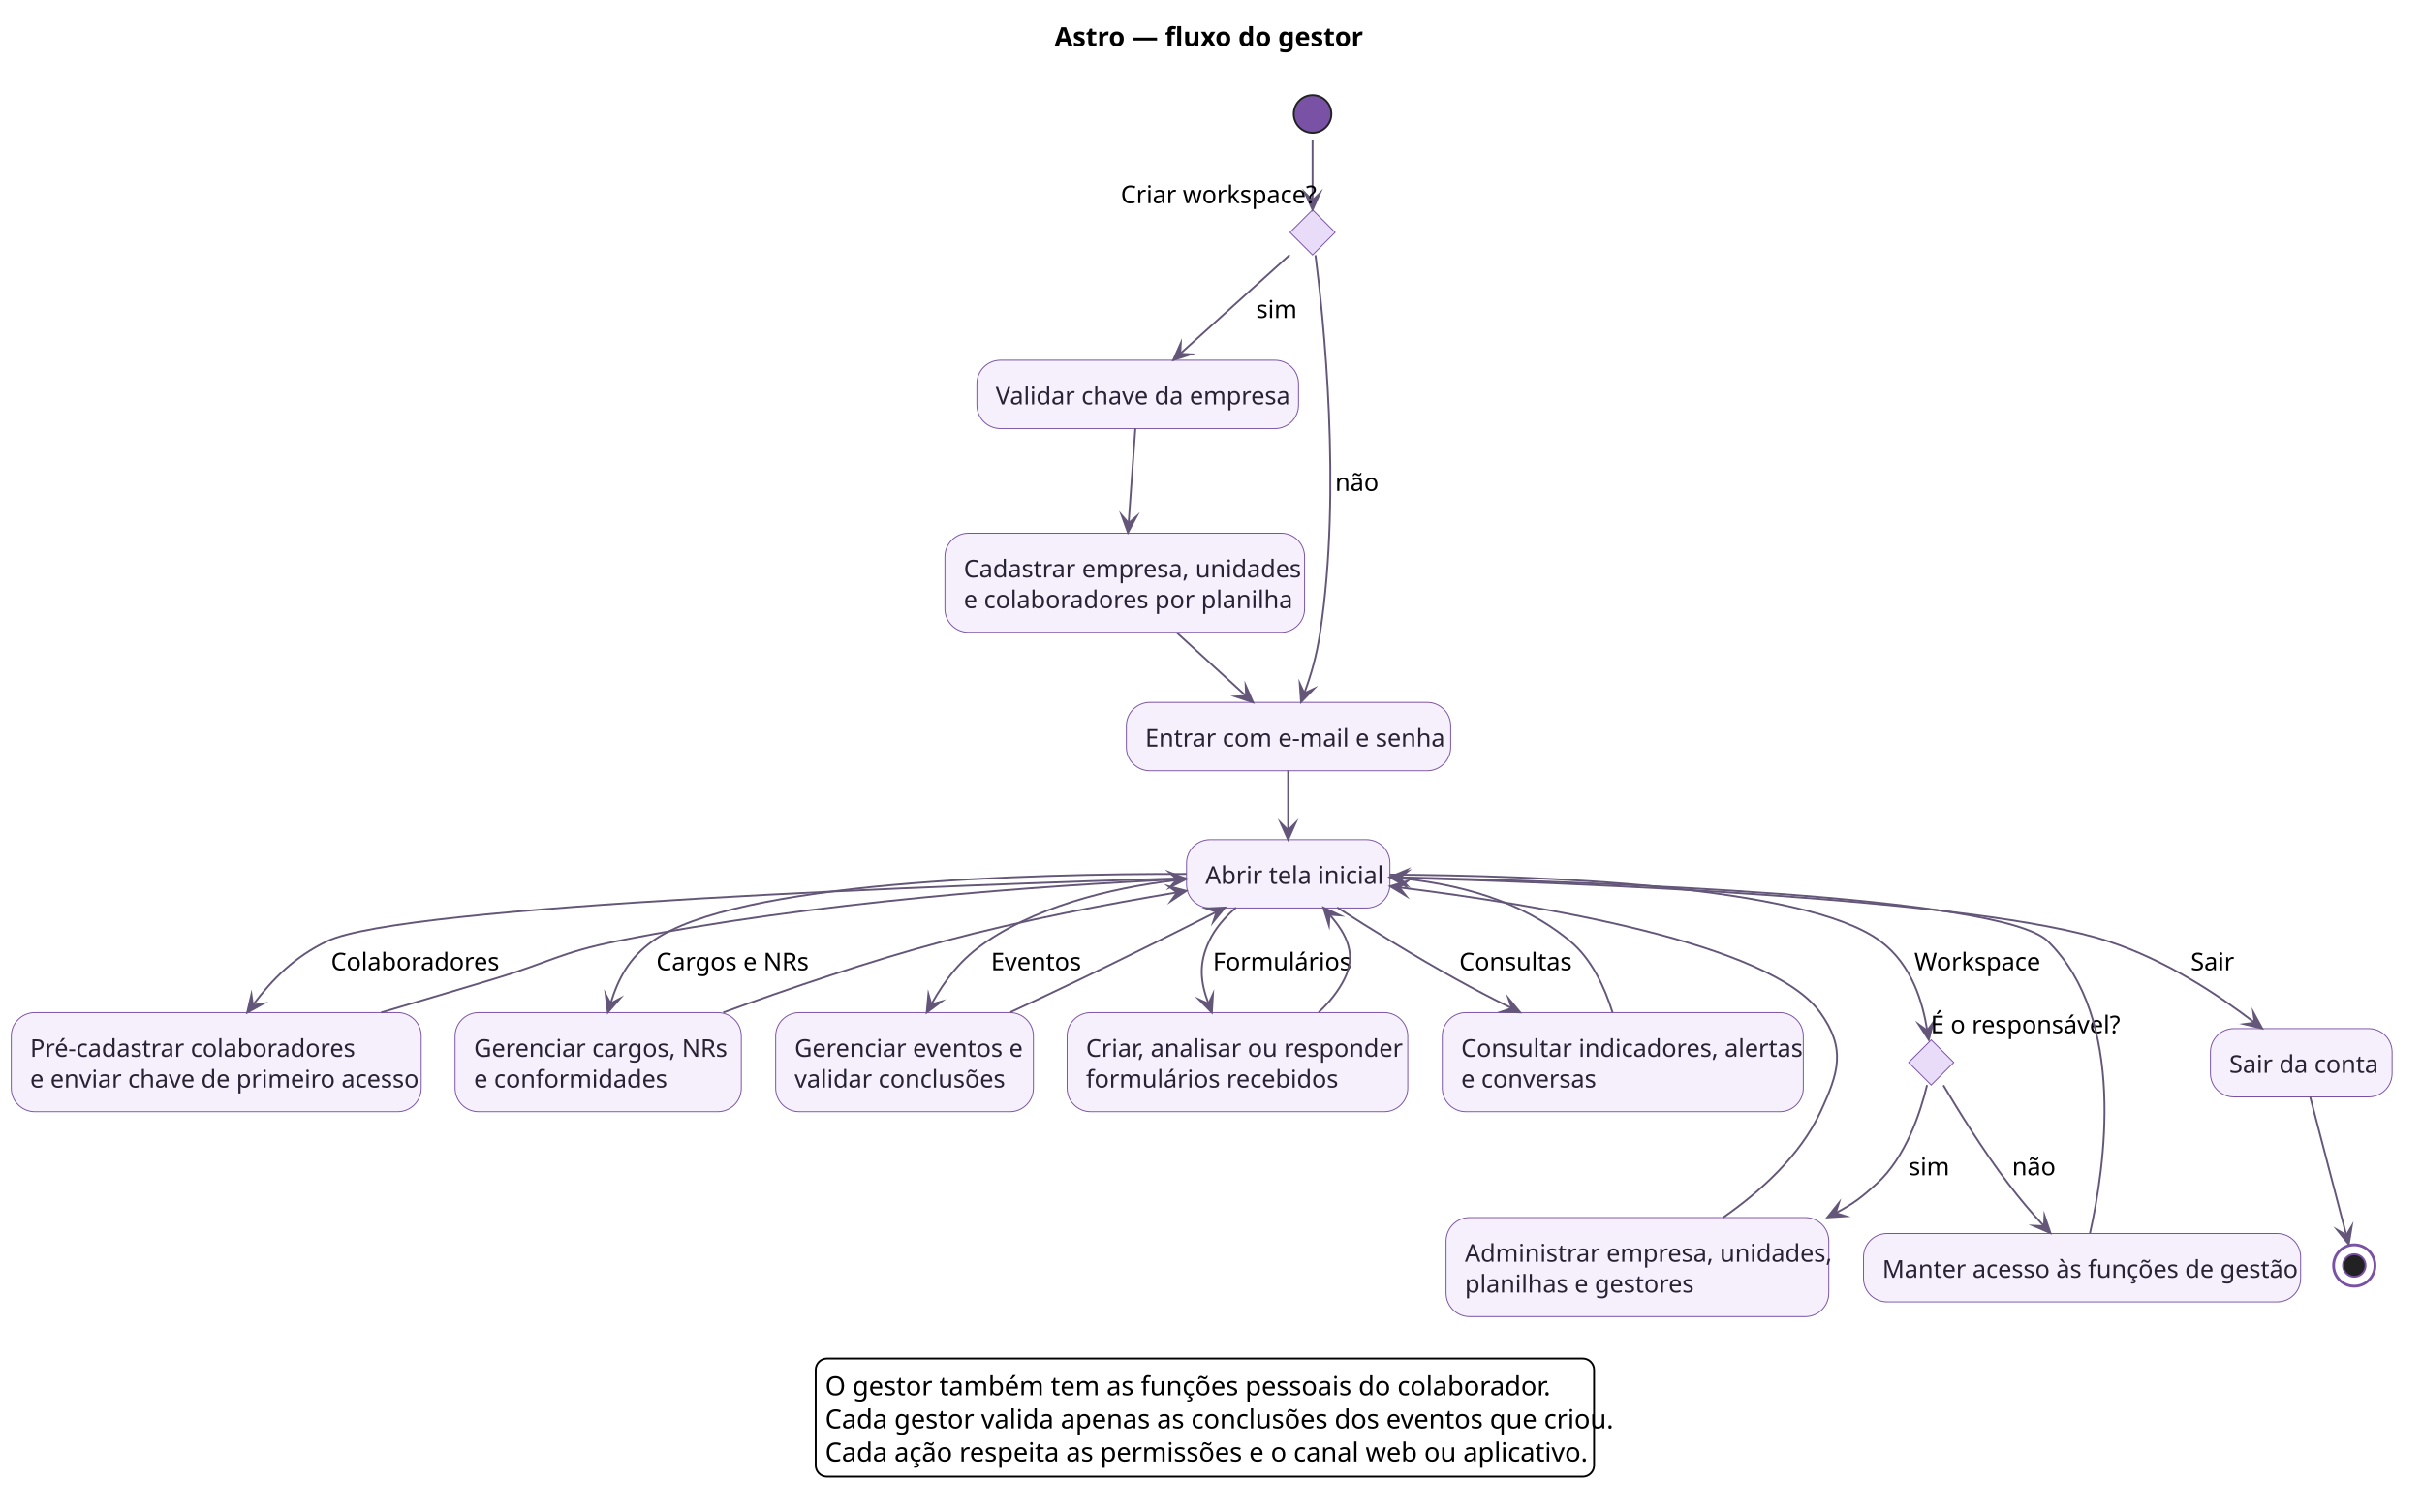
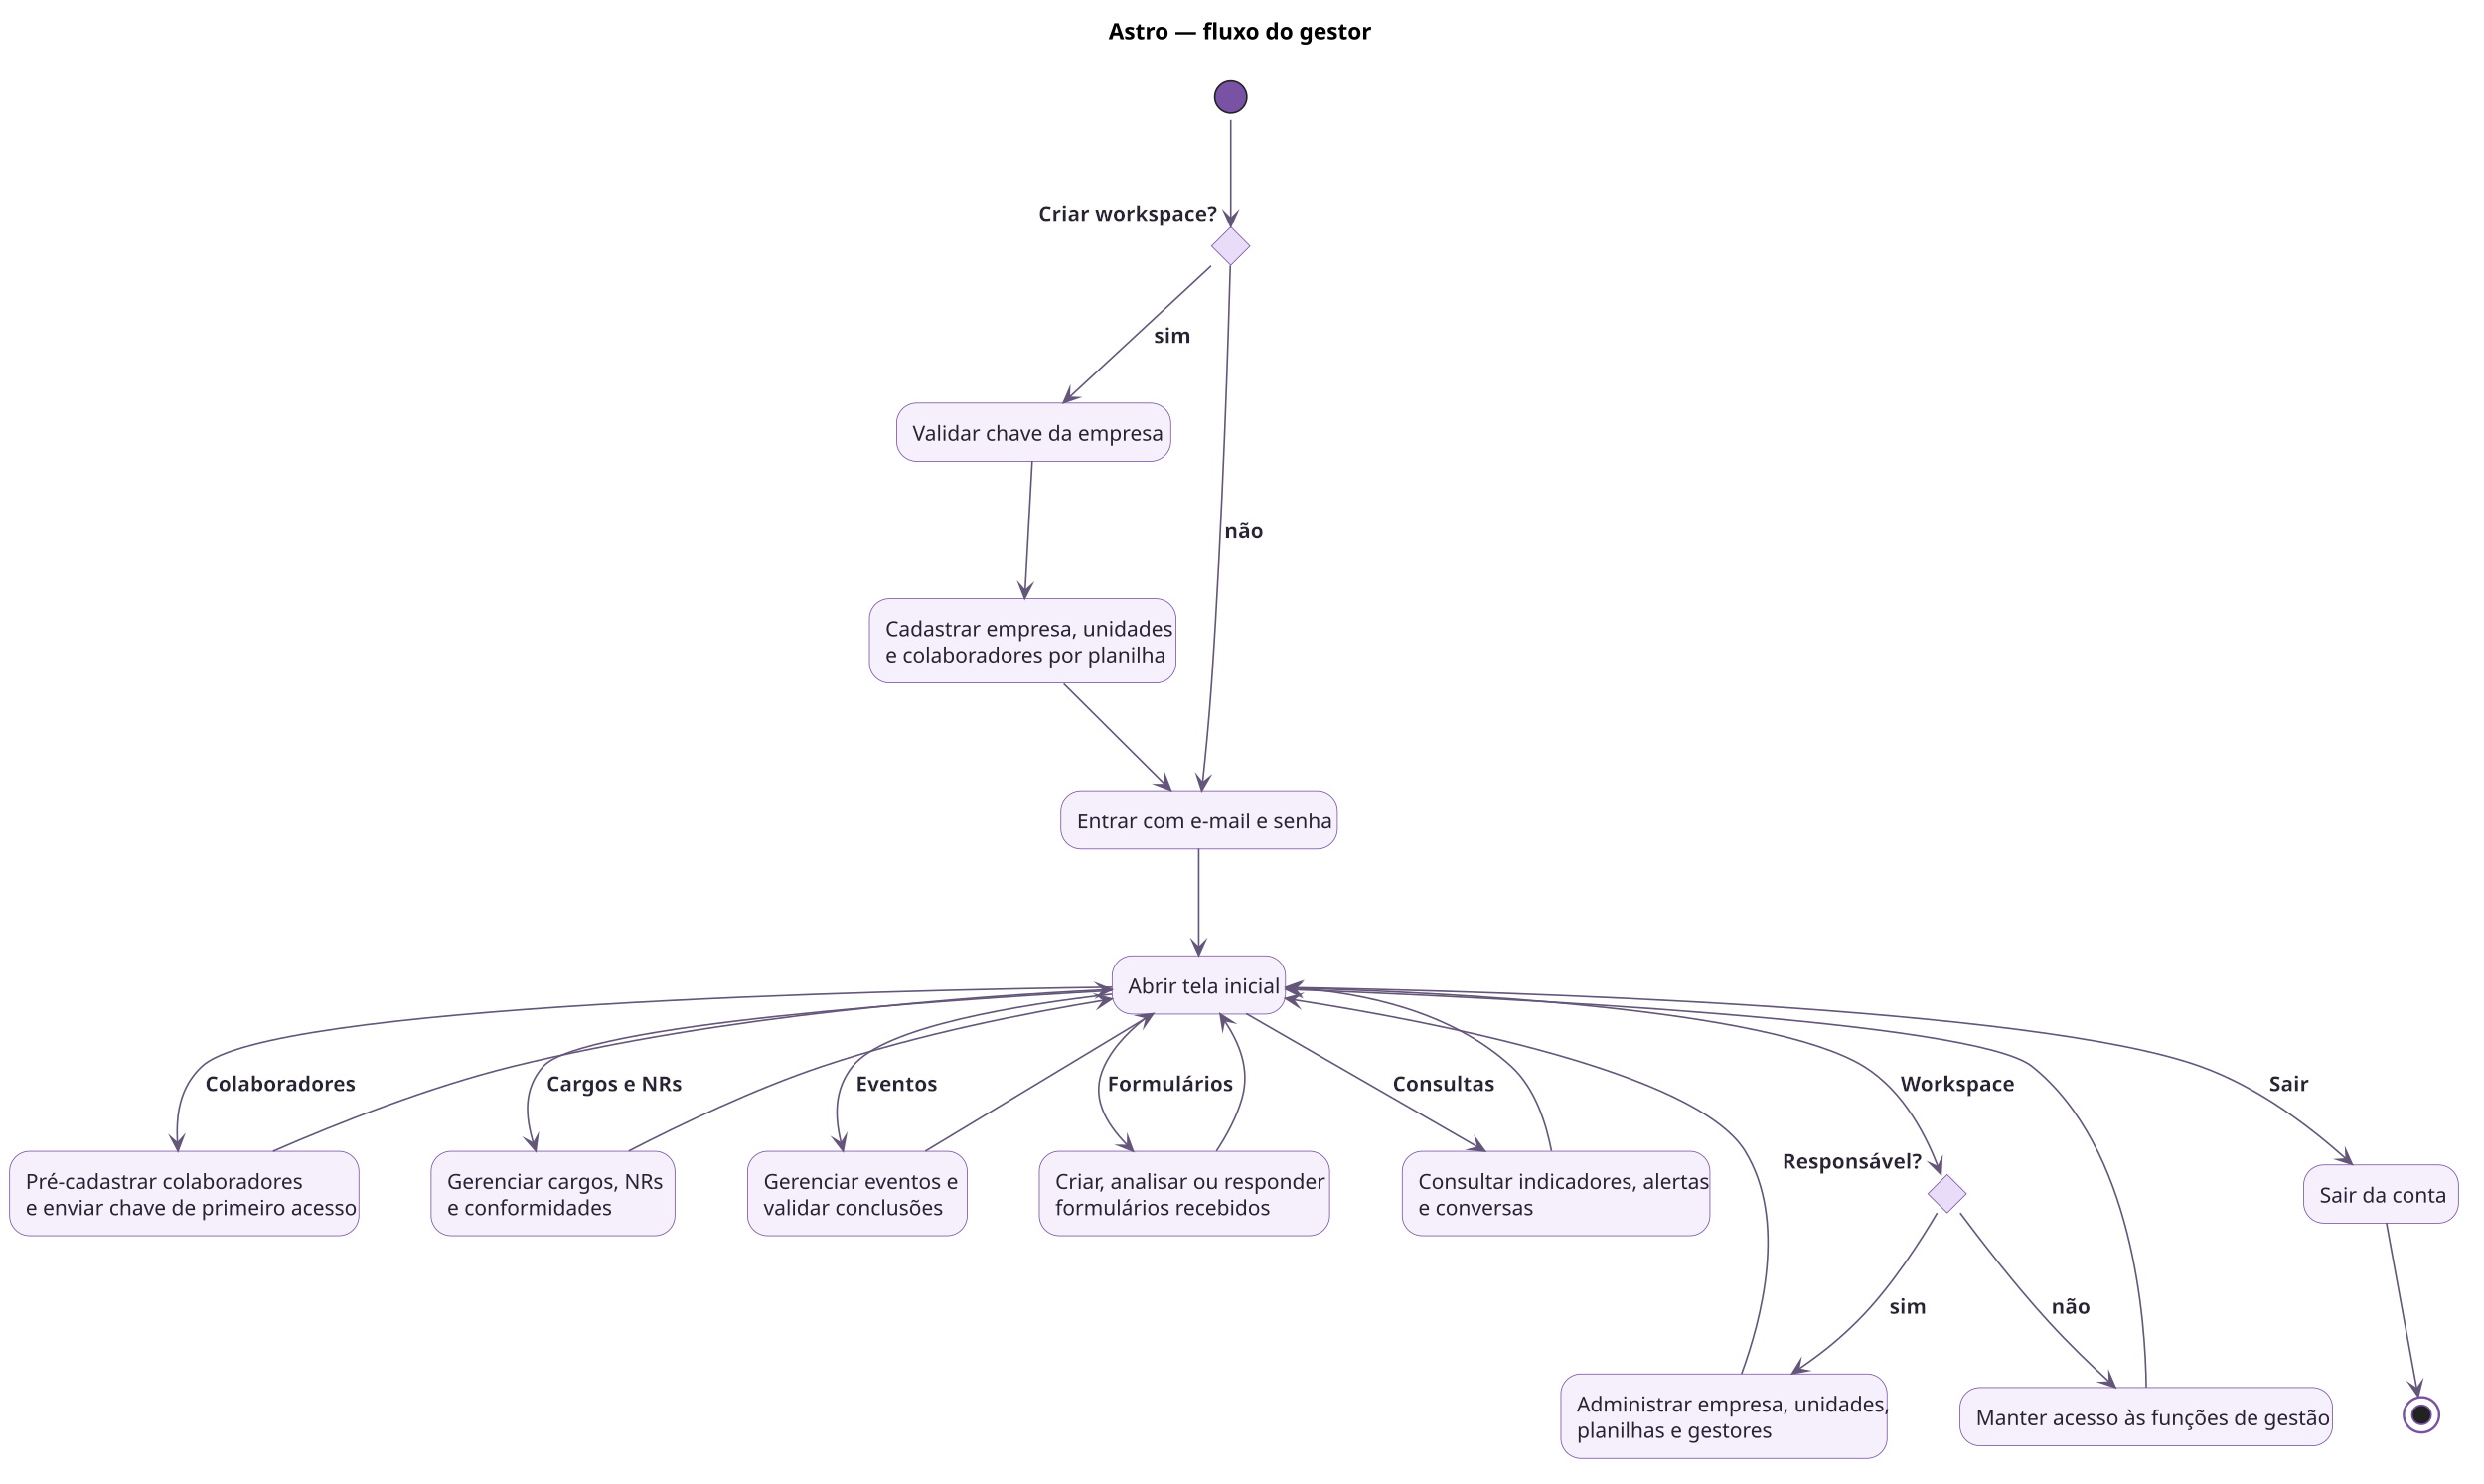
- <svg xmlns="http://www.w3.org/2000/svg" version="1.1" data-diagram-type="ACTIVITY" style="width:1288px;height:804px;background:#FFFFFF;" width="1288px" height="804px" viewBox="0 0 1288 804" zoomAndPan="magnify" preserveAspectRatio="none" contentStyleType="text/css">
-   <defs />
+ <svg xmlns="http://www.w3.org/2000/svg" version="1.1" data-diagram-type="ACTIVITY" style="width:1550px;height:926px;background:#FFFFFF;" width="1550px" height="926px" viewBox="0 0 1550 926" zoomAndPan="magnify" preserveAspectRatio="none" contentStyleType="text/css">
+   <defs>
+     <filter id="b56ijs6d3z4pr0" x="0" y="0" width="1" height="1">
+       <feFlood flood-color="#FFFFFF" result="flood" />
+       <feComposite in="SourceGraphic" in2="flood" operator="over" />
+     </filter>
+   </defs>
  <g font-family="sans-serif" lengthAdjust="spacing">
    <g class="title" data-source-line="2">
-       <text x="560.807" y="24.533" fill="#000" font-size="14" textLength="159.886" font-weight="700">Astro — fluxo do gestor</text>
+       <text x="691.807" y="24.533" fill="#000" font-size="14" textLength="159.886" font-weight="700">Astro — fluxo do gestor</text>
    </g>
    <g class="start_entity" data-qualified-name="start" id="ent0001" data-source-line="4">
-       <ellipse cx="698" cy="60.609" rx="10" ry="10" fill="#7952A5" style="stroke:#222;stroke-width:1;" />
+       <ellipse cx="768" cy="60.609" rx="10" ry="10" fill="#7952A5" style="stroke:#222;stroke-width:1;" />
    </g>
    <g class="entity" data-qualified-name=".2" id="ent0003">
-       <polygon points="698,111.609,710,123.609,698,135.609,686,123.609,698,111.609" fill="#E9DCF8" style="stroke:#7952A5;stroke-width:0.5;stroke-linejoin:miter;stroke-miterlimit:10;" />
+       <polygon points="768,141.609,780,153.609,768,165.609,756,153.609,768,141.609" fill="#E9DCF8" style="stroke:#7952A5;stroke-width:0.5;stroke-linejoin:miter;stroke-miterlimit:10;" />
    </g>
-     <rect x="519.5" y="191.609" width="171.03" height="36.352" fill="#F5F0FC" style="stroke:#7952A5;stroke-width:0.5;" rx="12.5" ry="12.5" />
-     <text x="529.5" y="215.104" fill="#292234" font-size="13" textLength="151.03">Validar chave da empresa</text>
-     <rect x="502.5" y="283.609" width="191.26" height="52.703" fill="#F5F0FC" style="stroke:#7952A5;stroke-width:0.5;" rx="12.5" ry="12.5" />
-     <text x="512.5" y="307.104" fill="#292234" font-size="13" textLength="171.26">Cadastrar empresa, unidades</text>
-     <text x="512.5" y="323.456" fill="#292234" font-size="13" textLength="164.055">e colaboradores por planilha</text>
-     <rect x="599" y="373.609" width="172.452" height="36.352" fill="#F5F0FC" style="stroke:#7952A5;stroke-width:0.5;" rx="12.5" ry="12.5" />
-     <text x="609" y="397.104" fill="#292234" font-size="13" textLength="152.452">Entrar com e-mail e senha</text>
-     <rect x="631" y="446.609" width="108.144" height="36.352" fill="#F5F0FC" style="stroke:#7952A5;stroke-width:0.5;" rx="12.5" ry="12.5" />
-     <text x="641" y="470.104" fill="#292234" font-size="13" textLength="88.144">Abrir tela inicial</text>
-     <rect x="6" y="538.609" width="217.99" height="52.703" fill="#F5F0FC" style="stroke:#7952A5;stroke-width:0.5;" rx="12.5" ry="12.5" />
-     <text x="16" y="562.104" fill="#292234" font-size="13" textLength="164.747">Pré-cadastrar colaboradores</text>
-     <text x="16" y="578.456" fill="#292234" font-size="13" textLength="197.99">e enviar chave de primeiro acesso</text>
-     <rect x="242" y="538.609" width="152.209" height="52.703" fill="#F5F0FC" style="stroke:#7952A5;stroke-width:0.5;" rx="12.5" ry="12.5" />
-     <text x="252" y="562.104" fill="#292234" font-size="13" textLength="132.209">Gerenciar cargos, NRs</text>
-     <text x="252" y="578.456" fill="#292234" font-size="13" textLength="96.11">e conformidades</text>
-     <rect x="412.5" y="538.609" width="137.063" height="52.703" fill="#F5F0FC" style="stroke:#7952A5;stroke-width:0.5;" rx="12.5" ry="12.5" />
-     <text x="422.5" y="562.104" fill="#292234" font-size="13" textLength="117.063">Gerenciar eventos e</text>
-     <text x="422.5" y="578.456" fill="#292234" font-size="13" textLength="106.945">validar conclusões</text>
-     <rect x="567.5" y="538.609" width="181.135" height="52.703" fill="#F5F0FC" style="stroke:#7952A5;stroke-width:0.5;" rx="12.5" ry="12.5" />
-     <text x="577.5" y="562.104" fill="#292234" font-size="13" textLength="161.135">Criar, analisar ou responder</text>
-     <text x="577.5" y="578.456" fill="#292234" font-size="13" textLength="124.274">formulários recebidos</text>
-     <rect x="767" y="538.609" width="191.977" height="52.703" fill="#F5F0FC" style="stroke:#7952A5;stroke-width:0.5;" rx="12.5" ry="12.5" />
-     <text x="777" y="562.104" fill="#292234" font-size="13" textLength="171.977">Consultar indicadores, alertas</text>
-     <text x="777" y="578.456" fill="#292234" font-size="13" textLength="70.091">e conversas</text>
+     <rect x="559.5" y="251.609" width="171.03" height="36.352" fill="#F5F0FC" style="stroke:#7952A5;stroke-width:0.5;" rx="12.5" ry="12.5" />
+     <text x="569.5" y="275.104" fill="#292234" font-size="13" textLength="151.03">Validar chave da empresa</text>
+     <rect x="542.5" y="373.609" width="191.26" height="52.703" fill="#F5F0FC" style="stroke:#7952A5;stroke-width:0.5;" rx="12.5" ry="12.5" />
+     <text x="552.5" y="397.104" fill="#292234" font-size="13" textLength="171.26">Cadastrar empresa, unidades</text>
+     <text x="552.5" y="413.456" fill="#292234" font-size="13" textLength="164.055">e colaboradores por planilha</text>
+     <rect x="662" y="493.609" width="172.452" height="36.352" fill="#F5F0FC" style="stroke:#7952A5;stroke-width:0.5;" rx="12.5" ry="12.5" />
+     <text x="672" y="517.104" fill="#292234" font-size="13" textLength="152.452">Entrar com e-mail e senha</text>
+     <rect x="694" y="596.609" width="108.144" height="36.352" fill="#F5F0FC" style="stroke:#7952A5;stroke-width:0.5;" rx="12.5" ry="12.5" />
+     <text x="704" y="620.104" fill="#292234" font-size="13" textLength="88.144">Abrir tela inicial</text>
+     <rect x="6" y="718.609" width="217.99" height="52.703" fill="#F5F0FC" style="stroke:#7952A5;stroke-width:0.5;" rx="12.5" ry="12.5" />
+     <text x="16" y="742.104" fill="#292234" font-size="13" textLength="164.747">Pré-cadastrar colaboradores</text>
+     <text x="16" y="758.456" fill="#292234" font-size="13" textLength="197.99">e enviar chave de primeiro acesso</text>
+     <rect x="269" y="718.609" width="152.209" height="52.703" fill="#F5F0FC" style="stroke:#7952A5;stroke-width:0.5;" rx="12.5" ry="12.5" />
+     <text x="279" y="742.104" fill="#292234" font-size="13" textLength="132.209">Gerenciar cargos, NRs</text>
+     <text x="279" y="758.456" fill="#292234" font-size="13" textLength="96.11">e conformidades</text>
+     <rect x="466.5" y="718.609" width="137.063" height="52.703" fill="#F5F0FC" style="stroke:#7952A5;stroke-width:0.5;" rx="12.5" ry="12.5" />
+     <text x="476.5" y="742.104" fill="#292234" font-size="13" textLength="117.063">Gerenciar eventos e</text>
+     <text x="476.5" y="758.456" fill="#292234" font-size="13" textLength="106.945">validar conclusões</text>
+     <rect x="648.5" y="718.609" width="181.135" height="52.703" fill="#F5F0FC" style="stroke:#7952A5;stroke-width:0.5;" rx="12.5" ry="12.5" />
+     <text x="658.5" y="742.104" fill="#292234" font-size="13" textLength="161.135">Criar, analisar ou responder</text>
+     <text x="658.5" y="758.456" fill="#292234" font-size="13" textLength="124.274">formulários recebidos</text>
+     <rect x="875" y="718.609" width="191.977" height="52.703" fill="#F5F0FC" style="stroke:#7952A5;stroke-width:0.5;" rx="12.5" ry="12.5" />
+     <text x="885" y="742.104" fill="#292234" font-size="13" textLength="171.977">Consultar indicadores, alertas</text>
+     <text x="885" y="758.456" fill="#292234" font-size="13" textLength="70.091">e conversas</text>
    <g class="entity" data-qualified-name=".29" id="ent0030">
-       <polygon points="1027,553.109,1039,565.109,1027,577.109,1015,565.109,1027,553.109" fill="#E9DCF8" style="stroke:#7952A5;stroke-width:0.5;stroke-linejoin:miter;stroke-miterlimit:10;" />
+       <polygon points="1215,733.109,1227,745.109,1215,757.109,1203,745.109,1215,733.109" fill="#E9DCF8" style="stroke:#7952A5;stroke-width:0.5;stroke-linejoin:miter;stroke-miterlimit:10;" />
    </g>
-     <rect x="769" y="647.609" width="203.53" height="52.703" fill="#F5F0FC" style="stroke:#7952A5;stroke-width:0.5;" rx="12.5" ry="12.5" />
-     <text x="779" y="671.104" fill="#292234" font-size="13" textLength="183.53">Administrar empresa, unidades,</text>
-     <text x="779" y="687.456" fill="#292234" font-size="13" textLength="115.629">planilhas e gestores</text>
-     <rect x="991" y="656.109" width="232.462" height="36.352" fill="#F5F0FC" style="stroke:#7952A5;stroke-width:0.5;" rx="12.5" ry="12.5" />
-     <text x="1001" y="679.604" fill="#292234" font-size="13" textLength="212.462">Manter acesso às funções de gestão</text>
-     <rect x="1175.5" y="547.109" width="96.604" height="36.352" fill="#F5F0FC" style="stroke:#7952A5;stroke-width:0.5;" rx="12.5" ry="12.5" />
-     <text x="1185.5" y="570.604" fill="#292234" font-size="13" textLength="76.604">Sair da conta</text>
+     <rect x="974" y="857.609" width="203.53" height="52.703" fill="#F5F0FC" style="stroke:#7952A5;stroke-width:0.5;" rx="12.5" ry="12.5" />
+     <text x="984" y="881.104" fill="#292234" font-size="13" textLength="183.53">Administrar empresa, unidades,</text>
+     <text x="984" y="897.456" fill="#292234" font-size="13" textLength="115.629">planilhas e gestores</text>
+     <rect x="1223" y="866.109" width="232.462" height="36.352" fill="#F5F0FC" style="stroke:#7952A5;stroke-width:0.5;" rx="12.5" ry="12.5" />
+     <text x="1233" y="889.604" fill="#292234" font-size="13" textLength="212.462">Manter acesso às funções de gestão</text>
+     <rect x="1437.5" y="727.109" width="96.604" height="36.352" fill="#F5F0FC" style="stroke:#7952A5;stroke-width:0.5;" rx="12.5" ry="12.5" />
+     <text x="1447.5" y="750.604" fill="#292234" font-size="13" textLength="76.604">Sair da conta</text>
    <g class="end_entity" data-qualified-name="end" id="ent0040" data-source-line="32">
-       <ellipse cx="1252" cy="673.109" rx="11" ry="11" fill="none" style="stroke:#7952A5;stroke-width:1.5;" />
-       <ellipse cx="1252" cy="673.109" rx="6" ry="6" fill="#222" style="stroke:#7952A5;stroke-width:1;" />
+       <ellipse cx="1511" cy="883.109" rx="11" ry="11" fill="none" style="stroke:#7952A5;stroke-width:1.5;" />
+       <ellipse cx="1511" cy="883.109" rx="6" ry="6" fill="#222" style="stroke:#7952A5;stroke-width:1;" />
    </g>
    <g class="link" data-entity-1="ent0001" data-entity-2="ent0003" id="lnk4" data-link-type="dependency">
-       <polygon points="698,111.562,702,102.562,698,106.562,694,102.562,698,111.562" fill="#645679" style="stroke:#645679;stroke-width:1;stroke-linejoin:miter;stroke-miterlimit:10;" />
-       <path d="M698,74.707 C698,85.255 698,96.03 698,106.562" style="stroke:#645679;stroke-width:1;" fill="none" />
-       <text x="596" y="108.057" fill="#000" font-size="13" textLength="101.144">Criar workspace?</text>
+       <polygon points="768,141.429,772,132.429,768,136.429,764,132.429,768,141.429" fill="#645679" style="stroke:#645679;stroke-width:1;stroke-linejoin:miter;stroke-miterlimit:10;" />
+       <path d="M768,74.881 C768,92.001 768,119.364 768,136.429" style="stroke:#645679;stroke-width:1;" fill="none" />
+       <text x="648" y="137.924" fill="#292234" font-size="13" textLength="119.939" font-weight="700" filter="url(#b56ijs6d3z4pr0)">Criar workspace?   </text>
    </g>
    <g class="link" data-entity-1="ent0003" data-entity-2="ent0005" id="lnk6" data-link-type="dependency">
-       <polygon points="623.932,191.509,633.292,188.445,627.643,188.158,627.93,182.508,623.932,191.509" fill="#645679" style="stroke:#645679;stroke-width:1;stroke-linejoin:miter;stroke-miterlimit:10;" />
-       <path d="M685.842,135.591 C670.086,149.822 646.157,171.435 627.643,188.158" style="stroke:#645679;stroke-width:1;" fill="none" />
-       <text x="668" y="169.104" fill="#000" font-size="13" textLength="20.217">sim</text>
+       <polygon points="663.556,251.411,672.876,248.227,667.223,248.012,667.438,242.36,663.556,251.411" fill="#645679" style="stroke:#645679;stroke-width:1;stroke-linejoin:miter;stroke-miterlimit:10;" />
+       <path d="M755.757,165.957 C734.124,186.006 692.695,224.404 667.223,248.012" style="stroke:#645679;stroke-width:1;" fill="none" />
+       <text x="720" y="214.104" fill="#292234" font-size="13" textLength="22.401" font-weight="700" filter="url(#b56ijs6d3z4pr0)">sim</text>
    </g>
    <g class="link" data-entity-1="ent0005" data-entity-2="ent0007" id="lnk8" data-link-type="dependency">
-       <polygon points="599.836,283.27,604.464,274.576,600.191,278.282,596.484,274.009,599.836,283.27" fill="#645679" style="stroke:#645679;stroke-width:1;stroke-linejoin:miter;stroke-miterlimit:10;" />
-       <path d="M603.781,227.767 C602.692,243.09 601.436,260.767 600.191,278.282" style="stroke:#645679;stroke-width:1;" fill="none" />
+       <polygon points="639.393,373.543,643.876,364.774,639.665,368.55,635.888,364.339,639.393,373.543" fill="#645679" style="stroke:#645679;stroke-width:1;stroke-linejoin:miter;stroke-miterlimit:10;" />
+       <path d="M644.07,287.673 C642.873,309.656 641.053,343.072 639.665,368.55" style="stroke:#645679;stroke-width:1;" fill="none" />
    </g>
    <g class="link" data-entity-1="ent0007" data-entity-2="ent0009" id="lnk10" data-link-type="dependency">
-       <polygon points="666.381,373.596,662.436,364.572,662.69,370.223,657.039,370.477,666.381,373.596" fill="#645679" style="stroke:#645679;stroke-width:1;stroke-linejoin:miter;stroke-miterlimit:10;" />
-       <path d="M626.006,336.701 C639.219,348.775 650.935,359.481 662.69,370.223" style="stroke:#645679;stroke-width:1;" fill="none" />
+       <polygon points="730.599,493.287,727.042,484.103,727.055,489.76,721.398,489.773,730.599,493.287" fill="#645679" style="stroke:#645679;stroke-width:1;stroke-linejoin:miter;stroke-miterlimit:10;" />
+       <path d="M663.79,426.782 C684.365,447.263 709.078,471.864 727.055,489.76" style="stroke:#645679;stroke-width:1;" fill="none" />
    </g>
    <g class="link" data-entity-1="ent0003" data-entity-2="ent0009" id="lnk11" data-link-type="dependency">
-       <polygon points="691.89,373.42,698.733,366.337,693.604,368.723,691.218,363.594,691.89,373.42" fill="#645679" style="stroke:#645679;stroke-width:1;stroke-linejoin:miter;stroke-miterlimit:10;" />
-       <path d="M699.537,135.733 C703.625,167.385 713.687,260.565 702,336.609 C700.059,349.238 697.42,358.269 693.604,368.723" style="stroke:#645679;stroke-width:1;" fill="none" />
-       <text x="710" y="261.104" fill="#000" font-size="13" textLength="21.69">não</text>
+       <polygon points="749.878,493.577,754.811,485.052,750.409,488.605,746.856,484.203,749.878,493.577" fill="#645679" style="stroke:#645679;stroke-width:1;stroke-linejoin:miter;stroke-miterlimit:10;" />
+       <path d="M767.711,165.762 C766.708,202.856 763.043,325.464 756,426.609 C754.382,449.846 752.218,471.65 750.409,488.605" style="stroke:#645679;stroke-width:1;" fill="none" />
+       <text x="764" y="336.104" fill="#292234" font-size="13" textLength="23.112" font-weight="700" filter="url(#b56ijs6d3z4pr0)">não</text>
    </g>
    <g class="link" data-entity-1="ent0009" data-entity-2="ent0012" id="lnk13" data-link-type="dependency">
-       <polygon points="685,446.581,689,437.581,685,441.581,681,437.581,685,446.581" fill="#645679" style="stroke:#645679;stroke-width:1;stroke-linejoin:miter;stroke-miterlimit:10;" />
-       <path d="M685,409.796 C685,420.959 685,430.449 685,441.581" style="stroke:#645679;stroke-width:1;" fill="none" />
+       <polygon points="748,596.392,752,587.392,748,591.392,744,587.392,748,596.392" fill="#645679" style="stroke:#645679;stroke-width:1;stroke-linejoin:miter;stroke-miterlimit:10;" />
+       <path d="M748,529.743 C748,548.315 748,572.787 748,591.392" style="stroke:#645679;stroke-width:1;" fill="none" />
    </g>
    <g class="link" data-entity-1="ent0012" data-entity-2="ent0014" id="lnk15" data-link-type="dependency">
-       <polygon points="131.462,538.581,140.074,533.802,134.472,534.589,133.686,528.987,131.462,538.581" fill="#645679" style="stroke:#645679;stroke-width:1;stroke-linejoin:miter;stroke-miterlimit:10;" />
-       <path d="M630.879,467.07 C507.799,470.711 214.428,481.317 174,500.609 C156.616,508.905 144.876,520.788 134.472,534.589" style="stroke:#645679;stroke-width:1;" fill="none" />
-       <text x="176" y="516.104" fill="#000" font-size="13" textLength="85.274">Colaboradores</text>
+       <polygon points="111.093,718.503,114.525,709.271,110.782,713.513,106.541,709.77,111.093,718.503" fill="#645679" style="stroke:#645679;stroke-width:1;stroke-linejoin:miter;stroke-miterlimit:10;" />
+       <path d="M693.887,616.162 C550.14,618.154 166.893,627.061 126,665.609 C111.981,678.825 109.694,696.073 110.782,713.513" style="stroke:#645679;stroke-width:1;" fill="none" />
+       <text x="128" y="681.104" fill="#292234" font-size="13" textLength="91.743" font-weight="700" filter="url(#b56ijs6d3z4pr0)">Colaboradores</text>
    </g>
    <g class="link" data-entity-1="ent0014" data-entity-2="ent0012" id="lnk16" data-link-type="dependency">
-       <polygon points="630.978,467.531,621.802,463.954,625.983,467.764,622.173,471.945,630.978,467.531" fill="#645679" style="stroke:#645679;stroke-width:1;stroke-linejoin:miter;stroke-miterlimit:10;" />
-       <path d="M202.705,538.53 C222.547,532.688 243.509,526.472 263,520.609 C291.944,511.903 298.366,506.558 328,500.609 C434.089,479.312 555.627,471.034 625.983,467.764" style="stroke:#645679;stroke-width:1;" fill="none" />
+       <polygon points="693.856,617.615,684.672,614.058,688.862,617.858,685.062,622.048,693.856,617.615" fill="#645679" style="stroke:#645679;stroke-width:1;stroke-linejoin:miter;stroke-miterlimit:10;" />
+       <path d="M170.347,718.583 C210.928,700.946 267.817,678.435 320,665.609 C451.858,633.202 606.889,621.858 688.862,617.858" style="stroke:#645679;stroke-width:1;" fill="none" />
    </g>
    <g class="link" data-entity-1="ent0012" data-entity-2="ent0017" id="lnk18" data-link-type="dependency">
-       <polygon points="323.244,538.506,329.709,531.076,324.711,533.726,322.061,528.729,323.244,538.506" fill="#645679" style="stroke:#645679;stroke-width:1;stroke-linejoin:miter;stroke-miterlimit:10;" />
-       <path d="M630.974,464.846 C547.254,464.698 391.205,468.865 347,500.609 C334.596,509.517 328.844,520.259 324.711,533.726" style="stroke:#645679;stroke-width:1;" fill="none" />
-       <text x="349" y="516.104" fill="#000" font-size="13" textLength="81.637">Cargos e NRs</text>
+       <polygon points="334.382,718.452,335.595,708.678,332.93,713.667,327.94,711.002,334.382,718.452" fill="#645679" style="stroke:#645679;stroke-width:1;stroke-linejoin:miter;stroke-miterlimit:10;" />
+       <path d="M693.745,618.303 C587.902,624.115 362.144,639.463 339,665.609 C326.498,679.733 327.766,696.656 332.93,713.667" style="stroke:#645679;stroke-width:1;" fill="none" />
+       <text x="341" y="681.104" fill="#292234" font-size="13" textLength="85.249" font-weight="700" filter="url(#b56ijs6d3z4pr0)">Cargos e NRs</text>
    </g>
    <g class="link" data-entity-1="ent0017" data-entity-2="ent0012" id="lnk19" data-link-type="dependency">
-       <polygon points="630.891,473.864,621.356,471.396,625.959,474.685,622.67,479.287,630.891,473.864" fill="#645679" style="stroke:#645679;stroke-width:1;stroke-linejoin:miter;stroke-miterlimit:10;" />
-       <path d="M384.578,538.549 C419.224,525.909 462.491,511.147 502,500.609 C544.818,489.189 589.285,480.79 625.959,474.685" style="stroke:#645679;stroke-width:1;" fill="none" />
+       <polygon points="693.873,623.53,684.345,621.037,688.939,624.338,685.638,628.932,693.873,623.53" fill="#645679" style="stroke:#645679;stroke-width:1;stroke-linejoin:miter;stroke-miterlimit:10;" />
+       <path d="M392.327,718.448 C425.348,701.435 470.876,679.727 513,665.609 C573.511,645.329 640.699,632.239 688.939,624.338" style="stroke:#645679;stroke-width:1;" fill="none" />
    </g>
    <g class="link" data-entity-1="ent0012" data-entity-2="ent0020" id="lnk21" data-link-type="dependency">
-       <polygon points="492.83,538.572,500.714,532.669,495.27,534.208,493.731,528.764,492.83,538.572" fill="#645679" style="stroke:#645679;stroke-width:1;stroke-linejoin:miter;stroke-miterlimit:10;" />
-       <path d="M630.699,467.589 C597.751,471.071 556.186,479.724 525,500.609 C511.07,509.938 502.693,520.932 495.27,534.208" style="stroke:#645679;stroke-width:1;" fill="none" />
-       <text x="527" y="516.104" fill="#000" font-size="13" textLength="46.973">Eventos</text>
+       <polygon points="526.121,718.473,527.887,708.784,524.942,713.614,520.112,710.67,526.121,718.473" fill="#645679" style="stroke:#645679;stroke-width:1;stroke-linejoin:miter;stroke-miterlimit:10;" />
+       <path d="M693.794,620.56 C636.545,627.043 551.851,640.638 532,665.609 C520.373,680.236 520.871,696.83 524.942,713.614" style="stroke:#645679;stroke-width:1;" fill="none" />
+       <text x="534" y="681.104" fill="#292234" font-size="13" textLength="50.572" font-weight="700" filter="url(#b56ijs6d3z4pr0)">Eventos</text>
    </g>
    <g class="link" data-entity-1="ent0020" data-entity-2="ent0012" id="lnk22" data-link-type="dependency">
-       <polygon points="651.43,482.724,641.593,483.219,646.968,484.982,645.205,490.357,651.43,482.724" fill="#645679" style="stroke:#645679;stroke-width:1;stroke-linejoin:miter;stroke-miterlimit:10;" />
-       <path d="M537.298,538.393 C549.747,532.613 562.847,526.458 575,520.609 C600.781,508.202 625.25,495.972 646.968,484.982" style="stroke:#645679;stroke-width:1;" fill="none" />
+       <polygon points="719.715,632.673,709.943,633.897,715.434,635.256,714.075,640.747,719.715,632.673" fill="#645679" style="stroke:#645679;stroke-width:1;stroke-linejoin:miter;stroke-miterlimit:10;" />
+       <path d="M577.378,718.543 C619.612,693.064 678.995,657.239 715.434,635.256" style="stroke:#645679;stroke-width:1;" fill="none" />
    </g>
    <g class="link" data-entity-1="ent0012" data-entity-2="ent0023" id="lnk24" data-link-type="dependency">
-       <polygon points="644.448,538.584,645.038,528.753,642.694,533.902,637.546,531.558,644.448,538.584" fill="#645679" style="stroke:#645679;stroke-width:1;stroke-linejoin:miter;stroke-miterlimit:10;" />
-       <path d="M657.308,482.741 C651.53,487.736 646.221,493.733 643,500.609 C637.427,512.509 638.231,521.98 642.694,533.902" style="stroke:#645679;stroke-width:1;" fill="none" />
-       <text x="645" y="516.104" fill="#000" font-size="13" textLength="68.625">Formulários</text>
+       <polygon points="707.135,718.583,703.714,709.347,703.644,715.004,697.987,714.934,707.135,718.583" fill="#645679" style="stroke:#645679;stroke-width:1;stroke-linejoin:miter;stroke-miterlimit:10;" />
+       <path d="M718.377,632.772 C706.975,641.093 695.209,652.209 689,665.609 C680.373,684.229 689.12,700.115 703.644,715.004" style="stroke:#645679;stroke-width:1;" fill="none" />
+       <text x="691" y="681.104" fill="#292234" font-size="13" textLength="75.125" font-weight="700" filter="url(#b56ijs6d3z4pr0)">Formulários</text>
    </g>
    <g class="link" data-entity-1="ent0023" data-entity-2="ent0012" id="lnk25" data-link-type="dependency">
-       <polygon points="703.779,482.763,706.695,492.17,707.071,486.526,712.716,486.902,703.779,482.763" fill="#645679" style="stroke:#645679;stroke-width:1;stroke-linejoin:miter;stroke-miterlimit:10;" />
-       <path d="M701.25,538.43 C706.797,533.25 711.688,527.304 715,520.609 C721.367,507.741 716.485,497.283 707.071,486.526" style="stroke:#645679;stroke-width:1;" fill="none" />
+       <polygon points="761.352,632.854,762.95,642.572,764.097,637.033,769.636,638.18,761.352,632.854" fill="#645679" style="stroke:#645679;stroke-width:1;stroke-linejoin:miter;stroke-miterlimit:10;" />
+       <path d="M759.003,718.487 C765.424,708.749 771.72,697.199 775,685.609 C780.215,667.186 773.283,651.019 764.097,637.033" style="stroke:#645679;stroke-width:1;" fill="none" />
    </g>
    <g class="link" data-entity-1="ent0012" data-entity-2="ent0026" id="lnk27" data-link-type="dependency">
-       <polygon points="808.436,538.5,802.145,530.922,803.955,536.282,798.596,538.092,808.436,538.5" fill="#645679" style="stroke:#645679;stroke-width:1;stroke-linejoin:miter;stroke-miterlimit:10;" />
-       <path d="M711.075,482.67 C728.604,493.901 752.37,508.678 774,520.609 C784.993,526.673 792.473,530.598 803.955,536.282" style="stroke:#645679;stroke-width:1;" fill="none" />
-       <text x="776" y="516.104" fill="#000" font-size="13" textLength="57.808">Consultas</text>
+       <polygon points="926.632,718.543,920.831,710.584,922.3,716.047,916.837,717.515,926.632,718.543" fill="#645679" style="stroke:#645679;stroke-width:1;stroke-linejoin:miter;stroke-miterlimit:10;" />
+       <path d="M777.613,632.673 C815.762,654.656 878.084,690.568 922.3,716.047" style="stroke:#645679;stroke-width:1;" fill="none" />
+       <text x="869" y="681.104" fill="#292234" font-size="13" textLength="62.842" font-weight="700" filter="url(#b56ijs6d3z4pr0)">Consultas</text>
    </g>
    <g class="link" data-entity-1="ent0026" data-entity-2="ent0012" id="lnk28" data-link-type="dependency">
-       <polygon points="739.156,466.608,747.7,471.507,744.129,467.119,748.517,463.549,739.156,466.608" fill="#645679" style="stroke:#645679;stroke-width:1;stroke-linejoin:miter;stroke-miterlimit:10;" />
-       <path d="M857.516,538.478 C853.429,525.343 846.5,510.147 835,500.609 C808.344,478.503 775.246,470.317 744.129,467.119" style="stroke:#645679;stroke-width:1;" fill="none" />
+       <polygon points="802.432,616.184,811.101,620.858,807.417,616.565,811.711,612.881,802.432,616.184" fill="#645679" style="stroke:#645679;stroke-width:1;stroke-linejoin:miter;stroke-miterlimit:10;" />
+       <path d="M968.111,718.401 C964.836,701.143 957.858,679.165 943,665.609 C904.788,630.748 850.57,619.864 807.417,616.565" style="stroke:#645679;stroke-width:1;" fill="none" />
    </g>
    <g class="link" data-entity-1="ent0012" data-entity-2="ent0030" id="lnk31" data-link-type="dependency">
-       <polygon points="1025.693,553.069,1028.204,543.545,1024.894,548.133,1020.307,544.824,1025.693,553.069" fill="#645679" style="stroke:#645679;stroke-width:1;stroke-linejoin:miter;stroke-miterlimit:10;" />
-       <path d="M739.001,465.201 C817.956,465.653 959.884,470.759 1000,500.609 C1016.915,513.196 1022.535,533.554 1024.894,548.133" style="stroke:#645679;stroke-width:1;" fill="none" />
-       <text x="1018" y="516.104" fill="#000" font-size="13" textLength="65.019">Workspace</text>
-       <text x="1026.693" y="549.564" fill="#000" font-size="13" textLength="100.452">É o responsável?</text>
+       <polygon points="1211.158,733.009,1211.681,723.174,1209.373,728.338,1204.209,726.03,1211.158,733.009" fill="#645679" style="stroke:#645679;stroke-width:1;stroke-linejoin:miter;stroke-miterlimit:10;" />
+       <path d="M802.111,616.573 C900.448,619.219 1103.787,629.076 1163,665.609 C1188.738,681.489 1202.647,710.743 1209.373,728.338" style="stroke:#645679;stroke-width:1;" fill="none" />
+       <text x="1186" y="681.104" fill="#292234" font-size="13" textLength="69.361" font-weight="700" filter="url(#b56ijs6d3z4pr0)">Workspace</text>
+       <text x="1112.158" y="729.504" fill="#292234" font-size="13" textLength="98.979" font-weight="700" filter="url(#b56ijs6d3z4pr0)">Responsável?   </text>
    </g>
    <g class="link" data-entity-1="ent0030" data-entity-2="ent0032" id="lnk33" data-link-type="dependency">
-       <polygon points="971.768,647.521,981.597,646.901,976.2,645.207,977.894,639.81,971.768,647.521" fill="#645679" style="stroke:#645679;stroke-width:1;stroke-linejoin:miter;stroke-miterlimit:10;" />
-       <path d="M1024.79,577.122 C1021.408,591.203 1013.627,615.449 998,629.609 C990.228,636.652 985.697,640.248 976.2,645.207" style="stroke:#645679;stroke-width:1;" fill="none" />
-       <text x="1015" y="625.104" fill="#000" font-size="13" textLength="20.217">sim</text>
+       <polygon points="1118.248,857.395,1127.936,855.621,1122.377,854.574,1123.423,849.015,1118.248,857.395" fill="#645679" style="stroke:#645679;stroke-width:1;stroke-linejoin:miter;stroke-miterlimit:10;" />
+       <path d="M1208.774,757.139 C1199.373,773.185 1180.368,803.362 1159,824.609 C1146.874,836.667 1136.149,845.165 1122.377,854.574" style="stroke:#645679;stroke-width:1;" fill="none" />
+       <text x="1179" y="820.104" fill="#292234" font-size="13" textLength="22.401" font-weight="700" filter="url(#b56ijs6d3z4pr0)">sim</text>
    </g>
    <g class="link" data-entity-1="ent0032" data-entity-2="ent0012" id="lnk34" data-link-type="dependency">
-       <polygon points="739.241,471.421,747.678,476.502,744.202,472.039,748.666,468.563,739.241,471.421" fill="#645679" style="stroke:#645679;stroke-width:1;stroke-linejoin:miter;stroke-miterlimit:10;" />
-       <path d="M916.378,647.574 C936.117,633.802 957.178,614.837 968,591.609 C977.948,570.258 981.696,557.774 968,538.609 C941.596,501.662 818.717,481.31 744.202,472.039" style="stroke:#645679;stroke-width:1;" fill="none" />
+       <polygon points="802.026,623.223,810.302,628.562,806.966,623.993,811.534,620.657,802.026,623.223" fill="#645679" style="stroke:#645679;stroke-width:1;stroke-linejoin:miter;stroke-miterlimit:10;" />
+       <path d="M1086.733,857.551 C1099.32,823.231 1115.343,761.601 1089,718.609 C1058.749,669.24 895.253,637.756 806.966,623.993" style="stroke:#645679;stroke-width:1;" fill="none" />
    </g>
    <g class="link" data-entity-1="ent0030" data-entity-2="ent0035" id="lnk36" data-link-type="dependency">
-       <polygon points="1090.407,655.873,1087.238,646.548,1087.014,652.2,1081.362,651.976,1090.407,655.873" fill="#645679" style="stroke:#645679;stroke-width:1;stroke-linejoin:miter;stroke-miterlimit:10;" />
-       <path d="M1033.461,577.25 C1041.145,590.216 1054.621,612.087 1068,629.609 C1074.894,638.638 1079.828,644.42 1087.014,652.2" style="stroke:#645679;stroke-width:1;" fill="none" />
-       <text x="1070" y="625.104" fill="#000" font-size="13" textLength="21.69">não</text>
+       <polygon points="1319.964,866.049,1316.046,857.013,1316.283,862.665,1310.631,862.902,1319.964,866.049" fill="#645679" style="stroke:#645679;stroke-width:1;stroke-linejoin:miter;stroke-miterlimit:10;" />
+       <path d="M1223.132,757.141 C1234.743,772.677 1256.996,801.667 1278,824.609 C1291.376,839.22 1303.927,851.306 1316.283,862.665" style="stroke:#645679;stroke-width:1;" fill="none" />
+       <text x="1280" y="820.104" fill="#292234" font-size="13" textLength="23.112" font-weight="700" filter="url(#b56ijs6d3z4pr0)">não</text>
    </g>
    <g class="link" data-entity-1="ent0035" data-entity-2="ent0012" id="lnk37" data-link-type="dependency">
-       <polygon points="739.115,466.536,748.024,470.735,744.114,466.647,748.202,462.737,739.115,466.536" fill="#645679" style="stroke:#645679;stroke-width:1;stroke-linejoin:miter;stroke-miterlimit:10;" />
-       <path d="M1111.434,655.94 C1119.284,621.115 1131.096,541.973 1089,500.609 C1064.551,476.586 848.493,468.969 744.114,466.647" style="stroke:#645679;stroke-width:1;" fill="none" />
+       <polygon points="802.412,617.504,811.251,621.847,807.408,617.696,811.559,613.853,802.412,617.504" fill="#645679" style="stroke:#645679;stroke-width:1;stroke-linejoin:miter;stroke-miterlimit:10;" />
+       <path d="M1339.229,866.105 C1338.774,824.31 1331.233,716.281 1268,665.609 C1232.215,636.933 933.405,622.552 807.408,617.696" style="stroke:#645679;stroke-width:1;" fill="none" />
    </g>
    <g class="link" data-entity-1="ent0012" data-entity-2="ent0038" id="lnk39" data-link-type="dependency">
-       <polygon points="1203.004,546.986,1198.269,538.349,1199.027,543.955,1193.421,544.713,1203.004,546.986" fill="#645679" style="stroke:#645679;stroke-width:1;stroke-linejoin:miter;stroke-miterlimit:10;" />
-       <path d="M739.348,466.805 C840.01,469.541 1051.535,477.876 1121,500.609 C1151.946,510.737 1179.2,528.849 1199.027,543.955" style="stroke:#645679;stroke-width:1;" fill="none" />
-       <text x="1165" y="516.104" fill="#000" font-size="13" textLength="23.118">Sair</text>
+       <polygon points="1467.765,726.776,1463.72,717.796,1464.037,723.444,1458.389,723.761,1467.765,726.776" fill="#645679" style="stroke:#645679;stroke-width:1;stroke-linejoin:miter;stroke-miterlimit:10;" />
+       <path d="M802.431,616.34 C934.468,618.692 1268.583,628.263 1373,665.609 C1410.337,678.964 1443.038,704.674 1464.037,723.444" style="stroke:#645679;stroke-width:1;" fill="none" />
+       <text x="1416" y="681.104" fill="#292234" font-size="13" textLength="24.572" font-weight="700" filter="url(#b56ijs6d3z4pr0)">Sair</text>
    </g>
    <g class="link" data-entity-1="ent0038" data-entity-2="ent0040" id="lnk41" data-link-type="dependency">
-       <polygon points="1249.058,661.869,1250.65,652.149,1247.793,657.031,1242.91,654.174,1249.058,661.869" fill="#645679" style="stroke:#645679;stroke-width:1;stroke-linejoin:miter;stroke-miterlimit:10;" />
-       <path d="M1228.499,583.301 C1234.28,605.395 1242.889,638.294 1247.793,657.031" style="stroke:#645679;stroke-width:1;" fill="none" />
-     </g>
-     <g class="legend" data-source-line="34">
-       <rect x="433.789" y="722.609" width="413.922" height="62.828" fill="none" style="stroke:#000;stroke-width:1;" rx="6" ry="6" />
-       <text x="438.789" y="742.143" fill="#000" font-size="14" textLength="367.302">O gestor também tem as funções pessoais do colaborador.</text>
-       <text x="438.789" y="759.752" fill="#000" font-size="14" textLength="403.922">Cada gestor valida apenas as conclusões dos eventos que criou.</text>
-       <text x="438.789" y="777.361" fill="#000" font-size="14" textLength="391.446">Cada ação respeita as permissões e o canal web ou aplicativo.</text>
+       <polygon points="1508.937,871.805,1511.257,862.233,1508.04,866.886,1503.387,863.67,1508.937,871.805" fill="#645679" style="stroke:#645679;stroke-width:1;stroke-linejoin:miter;stroke-miterlimit:10;" />
+       <path d="M1489.116,763.184 C1494.299,791.588 1503.658,842.876 1508.04,866.886" style="stroke:#645679;stroke-width:1;" fill="none" />
    </g>
  </g>
</svg>
